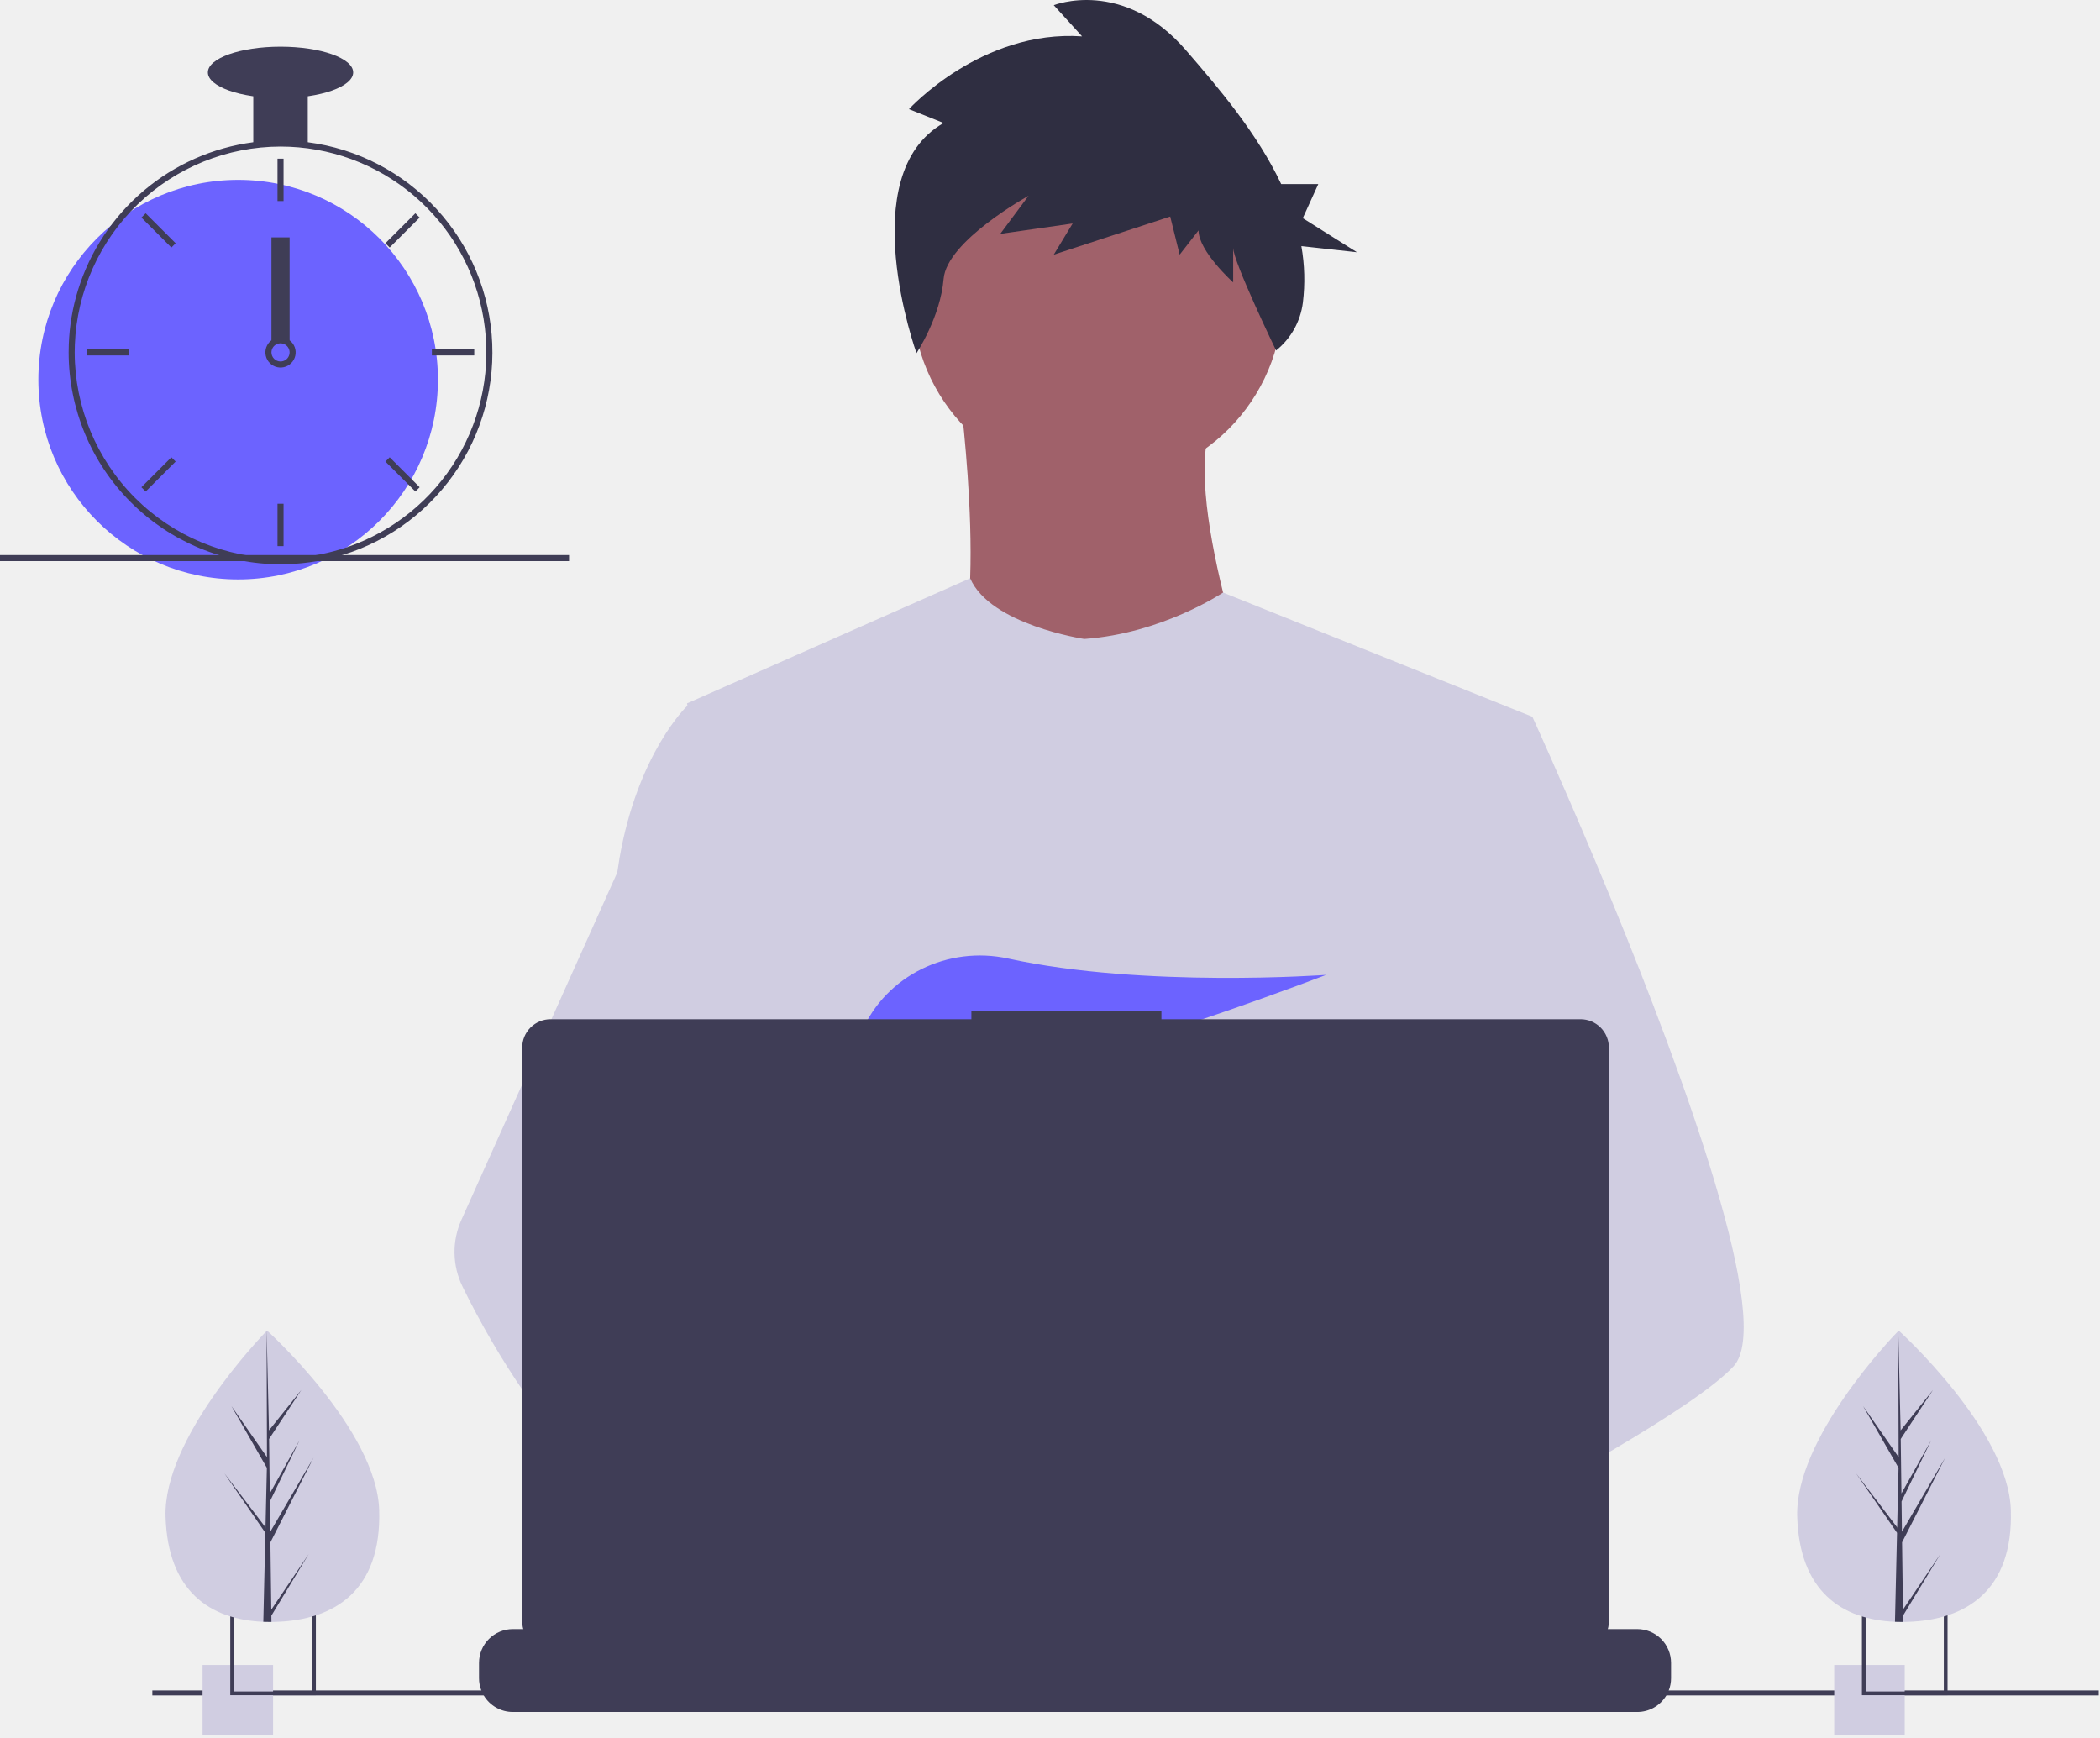
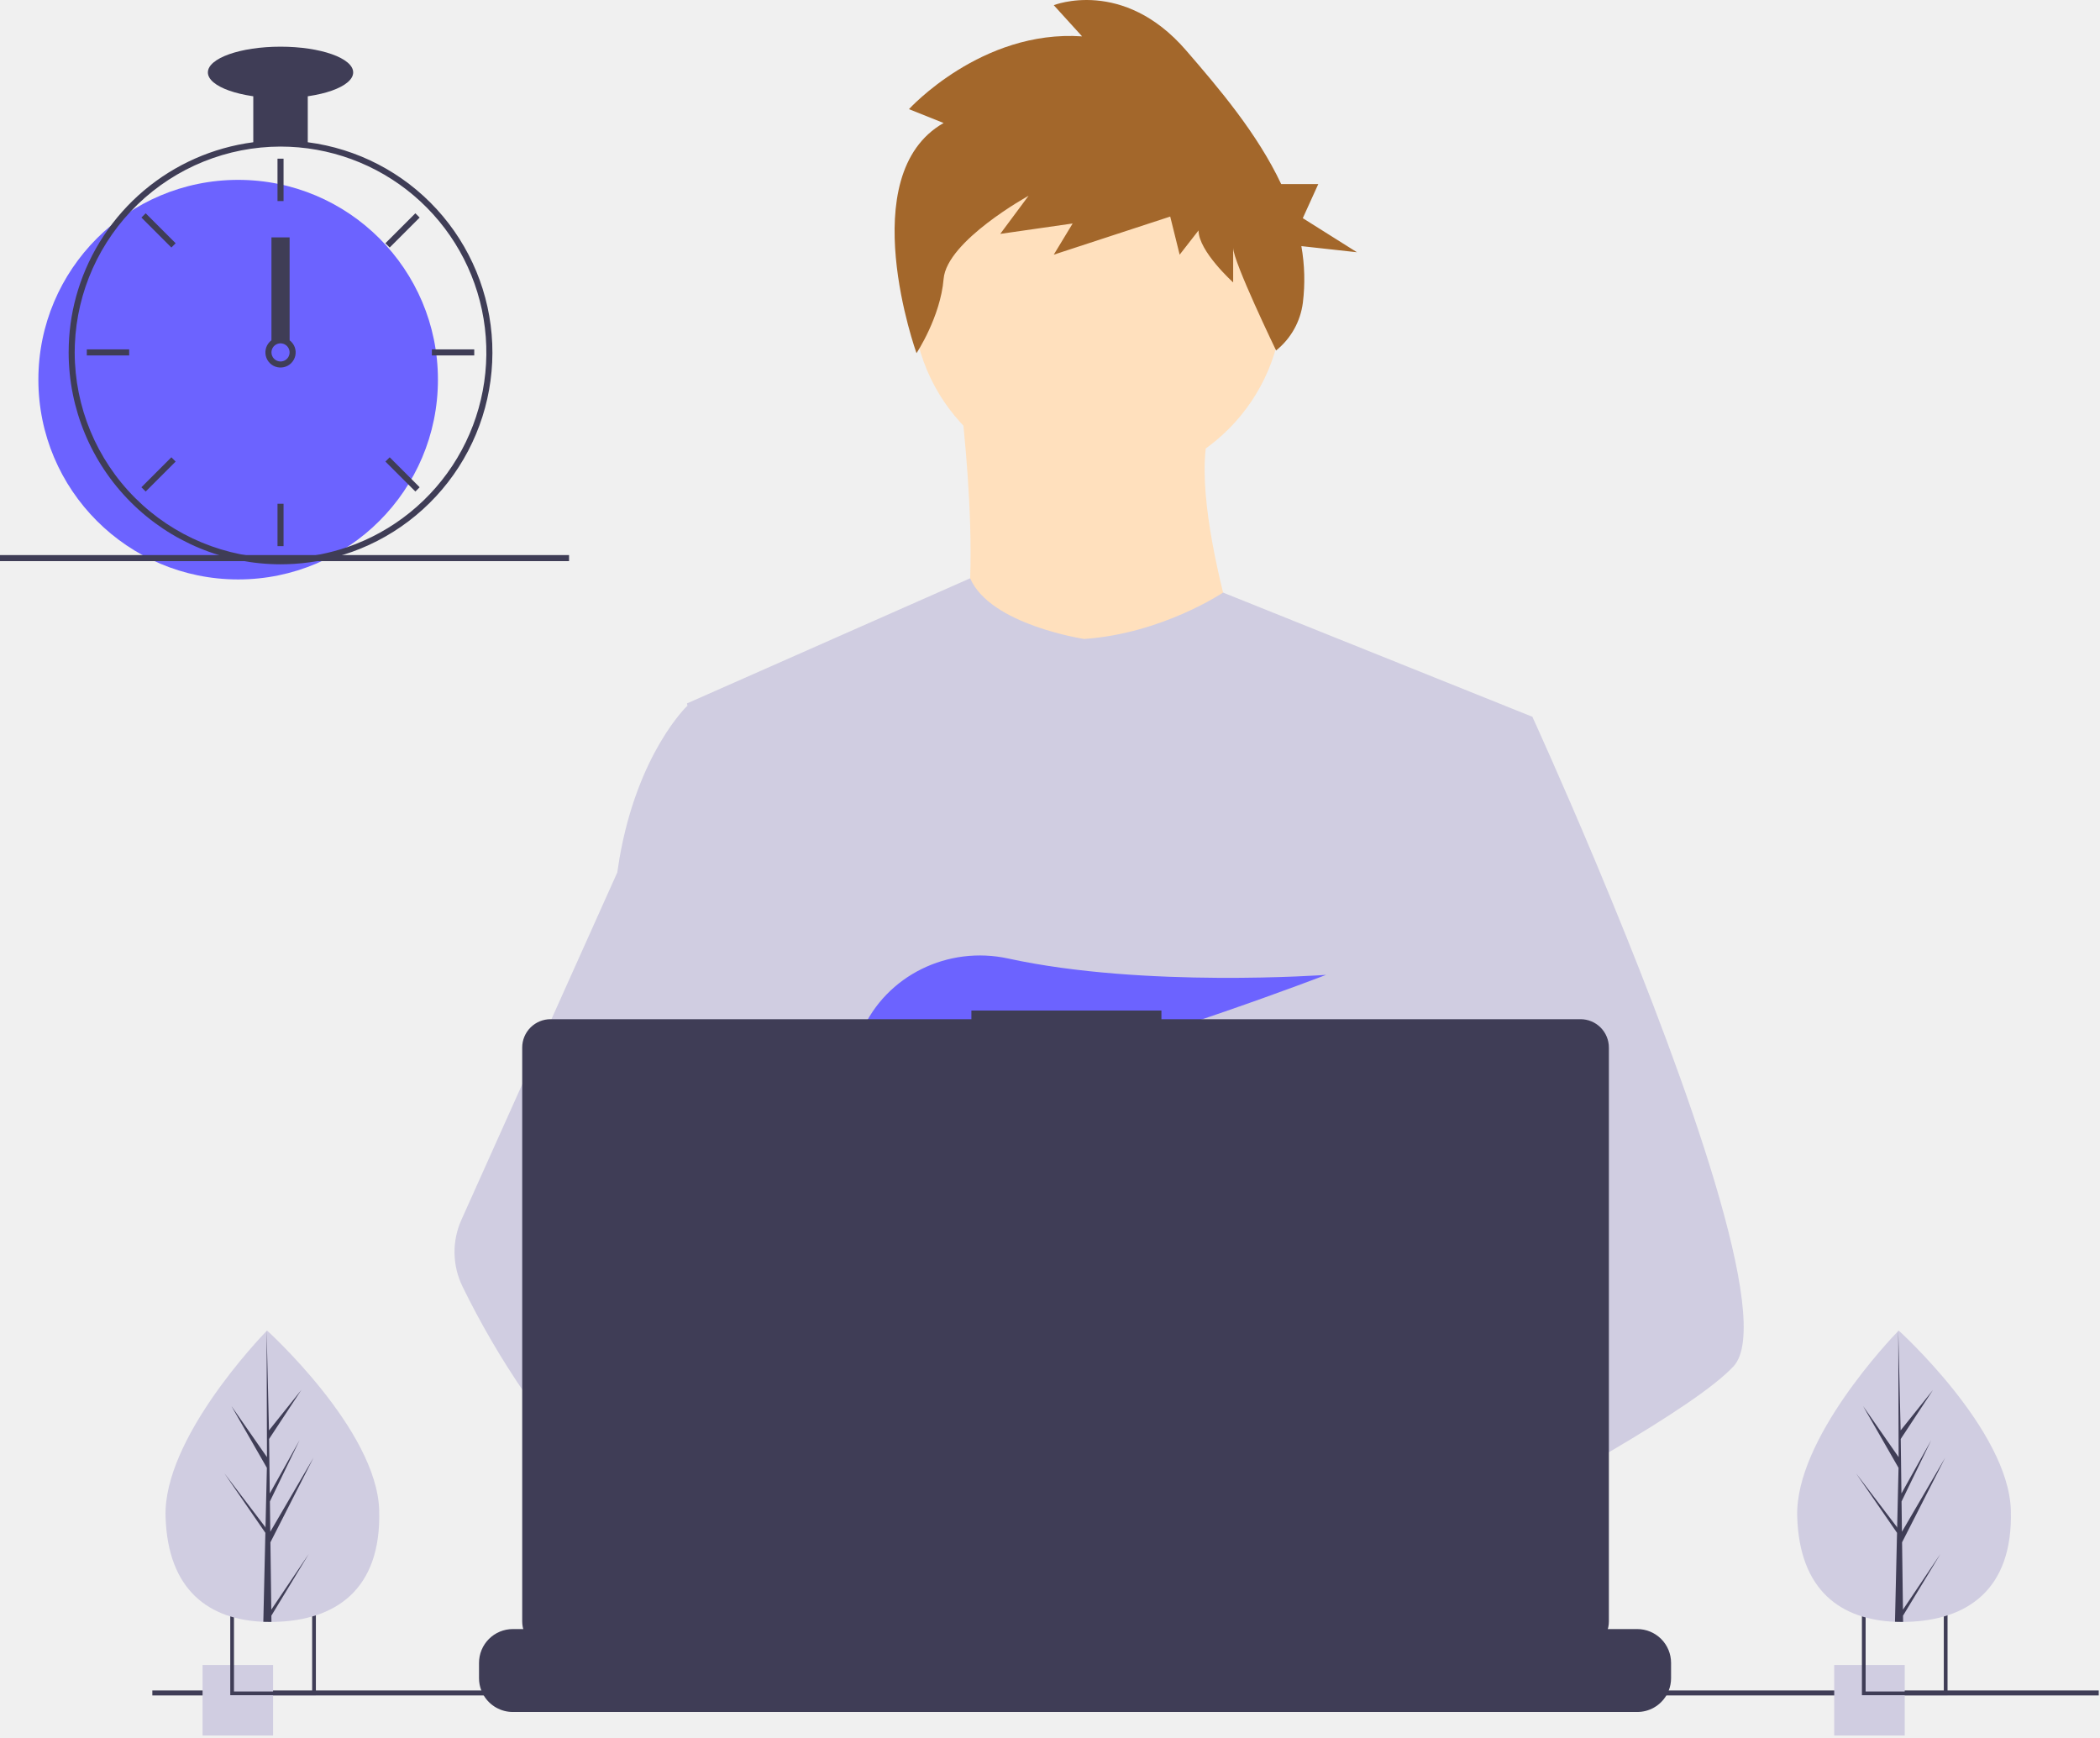
<svg xmlns="http://www.w3.org/2000/svg" width="834" height="690" viewBox="0 0 834 690" fill="none">
  <g id="undraw_dev_productivity_umsq 1" clip-path="url(#clip0)">
    <g id="man">
-       <path id="Vector" d="M435.922 191.941C476.534 191.941 509.458 159.018 509.458 118.405C509.458 77.792 476.534 44.869 435.922 44.869C395.309 44.869 362.385 77.792 362.385 118.405C362.385 159.018 395.309 191.941 435.922 191.941Z" fill="#A0616A" />
-       <path id="Vector_2" d="M381.036 155.173C381.036 155.173 394.891 259.616 373.576 271.339C352.261 283.062 500.399 284.128 500.399 284.128C500.399 284.128 467.361 193.54 482.281 165.831L381.036 155.173Z" fill="#A0616A" />
+       <path id="Vector" d="M435.922 191.941C476.534 191.941 509.458 159.018 509.458 118.405C509.458 77.792 476.534 44.869 435.922 44.869C395.309 44.869 362.385 77.792 362.385 118.405C362.385 159.018 395.309 191.941 435.922 191.941Z" fill="#ffe0bd" />
+       <path id="Vector_2" d="M381.036 155.173C381.036 155.173 394.891 259.616 373.576 271.339C352.261 283.062 500.399 284.128 500.399 284.128C500.399 284.128 467.361 193.54 482.281 165.831L381.036 155.173Z" fill="#ffe0bd" />
      <path id="Vector_3" d="M608.57 284.656L596.25 340.756L570.2 459.446L569.42 465.946L560.43 541.196L554.45 591.186L550.44 624.766C526.06 637.296 508.39 645.946 508.39 645.946C508.39 645.946 506.87 638.326 504.42 628.576C487.31 633.706 455.65 642.216 428.82 643.916C438.59 654.806 443.08 665.036 436.99 672.586C418.61 695.346 342.73 647.666 316.19 629.886C315.572 634.143 315.338 638.447 315.49 642.746L295.18 627.126L297.19 591.186L300.58 530.376L304.84 454.116C303.497 450.851 302.371 447.5 301.47 444.086C295.25 421.966 287.7 377.796 281.91 340.756C277.25 310.946 273.75 285.756 273.01 280.396C272.91 279.696 272.86 279.336 272.86 279.336L385.29 229.656C393.28 248.186 430.59 253.756 430.59 253.756C461.5 251.626 485.73 235.326 485.73 235.326L608.57 284.656Z" fill="#D0CDE1" />
-       <path id="Vector_4" d="M374.746 48.847L360.997 43.342C360.997 43.342 389.746 11.691 429.744 14.444L418.494 2.059C418.494 2.059 445.993 -8.95 470.992 19.948C484.134 35.139 499.339 52.996 508.817 73.111H523.542L517.396 86.643L538.906 100.175L516.828 97.744C518.144 105.154 518.346 112.719 517.428 120.189C516.48 127.661 512.667 134.473 506.793 139.187C506.793 139.187 489.741 103.891 489.741 98.387V112.148C489.741 112.148 475.992 99.763 475.992 91.507L468.492 101.139L464.742 86.002L418.494 101.139L425.994 88.754L397.245 92.883L408.495 77.745C408.495 77.745 375.997 95.635 374.746 110.772C373.497 125.909 363.984 140.253 363.984 140.253C363.984 140.253 338.498 69.489 374.746 48.847Z" fill="#2F2E41" />
+       <path id="Vector_4" d="M374.746 48.847L360.997 43.342C360.997 43.342 389.746 11.691 429.744 14.444L418.494 2.059C418.494 2.059 445.993 -8.95 470.992 19.948C484.134 35.139 499.339 52.996 508.817 73.111H523.542L517.396 86.643L538.906 100.175L516.828 97.744C518.144 105.154 518.346 112.719 517.428 120.189C516.48 127.661 512.667 134.473 506.793 139.187C506.793 139.187 489.741 103.891 489.741 98.387V112.148C489.741 112.148 475.992 99.763 475.992 91.507L468.492 101.139L464.742 86.002L418.494 101.139L425.994 88.754L397.245 92.883L408.495 77.745C408.495 77.745 375.997 95.635 374.746 110.772C373.497 125.909 363.984 140.253 363.984 140.253C363.984 140.253 338.498 69.489 374.746 48.847Z" fill="#a3672b" />
      <g id="rightHand">
        <path id="Vector_5" d="M516.92 624.636C516.92 624.636 512.16 626.266 504.42 628.576C487.31 633.706 455.65 642.216 428.82 643.916C405.72 645.396 386.2 641.836 382.63 626.766C381.1 620.286 383.27 614.956 388 610.576C402.12 597.486 439 592.796 468.25 591.186C476.51 590.736 484.15 590.526 490.51 590.446C501.31 590.306 508.39 590.526 508.39 590.526L508.56 591.186L516.92 624.636Z" fill="#A0616A" />
        <path id="Vector_6" d="M688.5 542.566C681.01 550.686 662.45 562.916 639.95 576.156C631.58 581.076 622.67 586.146 613.58 591.186C591.89 603.216 569.18 615.136 550.44 624.766C526.06 637.296 508.39 645.946 508.39 645.946C508.39 645.946 506.87 638.326 504.42 628.576C501.14 615.526 496.2 598.656 491.05 591.186C490.87 590.926 490.69 590.686 490.51 590.446C489.01 588.476 487.5 587.326 486.01 587.326L560.43 541.196L592.59 521.256L569.42 465.946L540.36 396.566L557.9 340.756L575.53 284.656H608.57C608.57 284.656 619.51 308.536 633.5 341.836C635.59 346.816 637.75 352.006 639.95 357.366C668.73 427.366 704.61 525.116 688.5 542.566Z" fill="#D0CDE1" />
      </g>
      <g id="leftHand">
        <path id="Vector_7" d="M436.99 672.586C418.61 695.346 342.73 647.666 316.19 629.886C310.41 626.016 306.97 623.566 306.97 623.566L331.25 591.186L338.94 580.936C338.94 580.936 345.82 584.586 355.99 590.526C356.36 590.746 356.73 590.966 357.11 591.186C365.88 596.336 376.89 603.066 388 610.576C403.33 620.946 418.83 632.776 428.82 643.916C438.59 654.806 443.08 665.036 436.99 672.586Z" fill="#A0616A" />
        <path id="Vector_8" d="M355.99 590.526C353.276 590.516 350.567 590.736 347.89 591.186C324.9 595.136 318.12 615.946 316.19 629.886C315.572 634.143 315.338 638.447 315.49 642.746L295.18 627.126L287.78 621.436C269.97 615.226 254.1 604.196 240.34 591.186C228.403 579.7 217.695 567.001 208.39 553.296C199.122 539.788 190.86 525.616 183.67 510.896C181.664 506.788 180.586 502.29 180.512 497.719C180.437 493.148 181.369 488.617 183.24 484.446L208.39 428.396L245.15 346.476C245.42 344.526 245.717 342.619 246.04 340.756C253.33 298.956 272.86 280.396 272.86 280.396H287.78L297.76 340.756L310.16 415.746L301.47 444.086L281.39 509.536L300.58 530.376L355.99 590.526Z" fill="#D0CDE1" />
      </g>
      <path id="Vector_9" d="M372.877 415.806L385.631 430.687C390.37 429.783 395.319 428.721 400.416 427.529L396.752 415.806L405.71 426.256C459.707 412.976 526.637 387.155 526.637 387.155C526.637 387.155 454.38 392.453 400.428 380.666C376.558 375.451 351.998 387.284 342.202 409.669C336.509 422.679 337.403 433.952 357.596 433.952C364.419 433.835 371.224 433.195 377.949 432.037L372.877 415.806Z" fill="#6C63FF" />
    </g>
    <g id="allOther">
      <path id="Vector_10" d="M663.65 660.386V666.456C663.654 668.122 663.345 669.774 662.74 671.326C662.472 672.018 662.147 672.687 661.77 673.326C660.579 675.327 658.887 676.983 656.863 678.133C654.838 679.283 652.549 679.887 650.22 679.886H203.67C201.342 679.887 199.053 679.283 197.028 678.133C195.003 676.983 193.312 675.327 192.12 673.326C191.743 672.687 191.419 672.018 191.15 671.326C190.546 669.774 190.237 668.122 190.24 666.456V660.386C190.24 658.622 190.587 656.876 191.262 655.246C191.936 653.616 192.926 652.136 194.173 650.889C195.42 649.641 196.901 648.652 198.53 647.977C200.16 647.303 201.907 646.956 203.67 646.956H229.41V644.126C229.41 644.053 229.425 643.98 229.453 643.912C229.481 643.844 229.522 643.782 229.574 643.73C229.626 643.678 229.688 643.637 229.756 643.608C229.824 643.58 229.897 643.566 229.97 643.566H243.4C243.474 643.566 243.547 643.58 243.615 643.608C243.683 643.637 243.745 643.678 243.797 643.73C243.849 643.782 243.89 643.844 243.918 643.912C243.946 643.98 243.96 644.053 243.96 644.126V646.956H252.35V644.126C252.35 644.053 252.365 643.98 252.393 643.912C252.421 643.844 252.462 643.782 252.514 643.73C252.566 643.678 252.628 643.637 252.696 643.608C252.764 643.58 252.837 643.566 252.91 643.566H266.34C266.414 643.566 266.487 643.58 266.555 643.608C266.623 643.637 266.684 643.678 266.736 643.73C266.789 643.782 266.83 643.844 266.858 643.912C266.886 643.98 266.9 644.053 266.9 644.126V646.956H275.3V644.126C275.3 644.053 275.315 643.98 275.343 643.912C275.371 643.844 275.412 643.782 275.464 643.73C275.516 643.678 275.578 643.637 275.646 643.608C275.714 643.58 275.787 643.566 275.86 643.566H289.29C289.364 643.566 289.437 643.58 289.505 643.608C289.573 643.637 289.634 643.678 289.687 643.73C289.739 643.782 289.78 643.844 289.808 643.912C289.836 643.98 289.85 644.053 289.85 644.126V646.956H298.24V644.126C298.24 644.053 298.255 643.98 298.283 643.912C298.311 643.844 298.352 643.782 298.404 643.73C298.456 643.678 298.518 643.637 298.586 643.608C298.654 643.58 298.727 643.566 298.8 643.566H312.23C312.304 643.566 312.377 643.58 312.445 643.608C312.513 643.637 312.574 643.678 312.626 643.73C312.679 643.782 312.72 643.844 312.748 643.912C312.776 643.98 312.79 644.053 312.79 644.126V646.956H321.18V644.126C321.18 644.053 321.195 643.98 321.223 643.912C321.251 643.844 321.292 643.782 321.344 643.73C321.396 643.678 321.458 643.637 321.526 643.608C321.594 643.58 321.667 643.566 321.74 643.566H335.17C335.244 643.566 335.317 643.58 335.385 643.608C335.453 643.637 335.514 643.678 335.566 643.73C335.619 643.782 335.66 643.844 335.688 643.912C335.716 643.98 335.73 644.053 335.73 644.126V646.956H344.13V644.126C344.13 644.053 344.145 643.98 344.173 643.912C344.201 643.844 344.242 643.782 344.294 643.73C344.346 643.678 344.408 643.637 344.476 643.608C344.544 643.58 344.617 643.566 344.69 643.566H358.12C358.194 643.566 358.267 643.58 358.335 643.608C358.403 643.637 358.464 643.678 358.516 643.73C358.569 643.782 358.61 643.844 358.638 643.912C358.666 643.98 358.68 644.053 358.68 644.126V646.956H367.07V644.126C367.07 644.053 367.085 643.98 367.113 643.912C367.141 643.844 367.182 643.782 367.234 643.73C367.286 643.678 367.348 643.637 367.416 643.608C367.484 643.58 367.557 643.566 367.63 643.566H472.83C472.904 643.566 472.977 643.58 473.045 643.608C473.113 643.637 473.174 643.678 473.227 643.73C473.279 643.782 473.32 643.844 473.348 643.912C473.376 643.98 473.39 644.053 473.39 644.126V646.956H481.79V644.126C481.79 644.053 481.805 643.98 481.833 643.912C481.861 643.844 481.902 643.782 481.954 643.73C482.006 643.678 482.068 643.637 482.136 643.608C482.204 643.58 482.277 643.566 482.35 643.566H495.78C495.928 643.568 496.07 643.627 496.175 643.732C496.279 643.836 496.339 643.978 496.34 644.126V646.956H504.73V644.126C504.73 644.053 504.745 643.98 504.773 643.912C504.801 643.844 504.842 643.782 504.894 643.73C504.946 643.678 505.008 643.637 505.076 643.608C505.144 643.58 505.217 643.566 505.29 643.566H518.72C518.794 643.566 518.867 643.58 518.935 643.608C519.003 643.637 519.065 643.678 519.117 643.73C519.169 643.782 519.21 643.844 519.238 643.912C519.266 643.98 519.28 644.053 519.28 644.126V646.956H527.67V644.126C527.67 644.053 527.685 643.98 527.713 643.912C527.741 643.844 527.782 643.782 527.834 643.73C527.886 643.678 527.948 643.637 528.016 643.608C528.084 643.58 528.157 643.566 528.23 643.566H541.66C541.734 643.566 541.807 643.58 541.875 643.608C541.943 643.637 542.005 643.678 542.057 643.73C542.109 643.782 542.15 643.844 542.178 643.912C542.206 643.98 542.22 644.053 542.22 644.126V646.956H550.62V644.126C550.62 644.053 550.635 643.98 550.663 643.912C550.691 643.844 550.732 643.782 550.784 643.73C550.836 643.678 550.898 643.637 550.966 643.608C551.034 643.58 551.107 643.566 551.18 643.566H564.61C564.757 643.568 564.898 643.628 565.001 643.733C565.104 643.838 565.161 643.979 565.16 644.126V646.956H573.56V644.126C573.56 644.053 573.575 643.98 573.603 643.912C573.631 643.844 573.672 643.782 573.724 643.73C573.776 643.678 573.838 643.637 573.906 643.608C573.974 643.58 574.047 643.566 574.12 643.566H587.55C587.624 643.566 587.697 643.58 587.765 643.608C587.833 643.637 587.895 643.678 587.947 643.73C587.999 643.782 588.04 643.844 588.068 643.912C588.096 643.98 588.111 644.053 588.11 644.126V646.956H596.5V644.126C596.5 644.053 596.515 643.98 596.543 643.912C596.571 643.844 596.612 643.782 596.664 643.73C596.716 643.678 596.778 643.637 596.846 643.608C596.914 643.58 596.987 643.566 597.06 643.566H610.49C610.564 643.566 610.637 643.58 610.705 643.608C610.773 643.637 610.835 643.678 610.887 643.73C610.939 643.782 610.98 643.844 611.008 643.912C611.036 643.98 611.051 644.053 611.05 644.126V646.956H650.22C651.984 646.956 653.731 647.303 655.36 647.977C656.99 648.652 658.471 649.641 659.718 650.889C660.965 652.136 661.954 653.616 662.629 655.246C663.304 656.876 663.651 658.622 663.65 660.386Z" fill="#3F3D56" />
      <path id="Vector_11" d="M833.5 671.326H60.5V673.326H833.5V671.326Z" fill="#3F3D56" />
      <path id="Vector_12" d="M627.695 404.757H461.252V401.326H385.78V404.757H218.651C215.665 404.757 212.801 405.943 210.69 408.054C208.579 410.166 207.392 413.029 207.392 416.015V643.927C207.392 646.913 208.578 649.776 210.69 651.888C212.801 653.999 215.665 655.185 218.651 655.185H627.695C630.68 655.185 633.544 653.999 635.656 651.888C637.767 649.776 638.953 646.913 638.953 643.927V416.015C638.953 414.537 638.662 413.073 638.096 411.707C637.53 410.341 636.701 409.1 635.656 408.054C634.61 407.009 633.369 406.179 632.003 405.614C630.637 405.048 629.173 404.757 627.695 404.757Z" fill="#3F3D56" />
      <path id="Vector_13" d="M108.446 661.223H80.446V689.223H108.446V661.223Z" fill="#D0CDE1" />
      <path id="Vector_14" d="M91.45 639.223V673.223H125.45V639.223H91.45ZM123.97 671.743H92.92V640.703H123.97V671.743Z" fill="#3F3D56" />
      <path id="Vector_15" d="M756.446 661.223H728.446V689.223H756.446V661.223Z" fill="#D0CDE1" />
      <path id="Vector_16" d="M739.45 639.223V673.223H773.45V639.223H739.45ZM771.97 671.743H740.92V640.703H771.97V671.743Z" fill="#3F3D56" />
      <path id="Vector_17" d="M94.58 230.113C138.399 230.113 173.921 194.591 173.921 150.773C173.921 106.954 138.399 71.432 94.58 71.432C50.762 71.432 15.24 106.954 15.24 150.773C15.24 194.591 50.762 230.113 94.58 230.113Z" fill="#6C63FF" />
      <path id="Vector_18" d="M122.229 56.49C115.045 55.576 107.775 55.576 100.591 56.49C84.586 58.591 69.521 65.24 57.181 75.647C44.842 86.053 35.747 99.781 30.976 115.202C28.806 122.229 27.577 129.514 27.321 136.864C27.285 137.886 27.261 138.92 27.261 139.954C27.283 162.265 36.156 183.655 51.932 199.431C67.708 215.208 89.099 224.08 111.41 224.103C113.201 224.103 114.992 224.043 116.759 223.934C120.908 223.674 125.03 223.103 129.093 222.227C148.495 218.055 165.798 207.161 177.947 191.468C190.096 175.776 196.308 156.295 195.487 136.467C194.666 116.638 186.864 97.738 173.459 83.104C160.054 68.47 141.909 59.044 122.229 56.49H122.229ZM137.748 217.347H137.736C130.959 219.659 123.905 221.062 116.759 221.518C114.992 221.638 113.201 221.698 111.41 221.698C89.738 221.672 68.961 213.051 53.637 197.727C38.313 182.402 29.692 161.626 29.665 139.954C29.665 138.92 29.689 137.886 29.725 136.864C30.552 115.744 39.516 95.762 54.741 81.101C69.967 66.44 90.273 58.237 111.41 58.209C130.776 58.21 149.513 65.087 164.283 77.613C179.052 90.14 188.895 107.503 192.057 126.61C195.22 145.716 191.496 165.325 181.55 181.942C171.604 198.559 156.082 211.106 137.748 217.347H137.748Z" fill="#3F3D56" />
      <path id="Vector_19" d="M112.612 63.017H110.208V79.847H112.612V63.017Z" fill="#3F3D56" />
      <path id="Vector_20" d="M57.858 84.702L56.158 86.402L68.058 98.302L69.758 96.602L57.858 84.702Z" fill="#3F3D56" />
      <path id="Vector_21" d="M34.474 138.752V141.156H51.303V138.752H34.474Z" fill="#3F3D56" />
      <path id="Vector_22" d="M56.158 193.506L57.858 195.206L69.758 183.305L68.058 181.605L56.158 193.506Z" fill="#3F3D56" />
      <path id="Vector_23" d="M153.061 96.602L154.762 98.302L166.662 86.402L164.962 84.702L153.061 96.602Z" fill="#3F3D56" />
      <path id="Vector_24" d="M171.516 138.752V141.156H188.346V138.752H171.516Z" fill="#3F3D56" />
      <path id="Vector_25" d="M154.762 181.605L153.061 183.305L164.962 195.206L166.662 193.506L154.762 181.605Z" fill="#3F3D56" />
      <path id="Vector_26" d="M112.612 200.06H110.208V216.89H112.612V200.06Z" fill="#3F3D56" />
      <path id="Vector_27" d="M122.229 35.369H100.591V57.007H122.229V35.369Z" fill="#3F3D56" />
      <path id="Vector_28" d="M111.41 38.975C127.344 38.975 140.261 34.4 140.261 28.757C140.261 23.114 127.344 18.539 111.41 18.539C95.476 18.539 82.559 23.114 82.559 28.757C82.559 34.4 95.476 38.975 111.41 38.975Z" fill="#3F3D56" />
      <path id="Vector_29" d="M226 220.44H0V222.844H226V220.44Z" fill="#3F3D56" />
    </g>
    <g id="clock">
      <path id="Vector_30" d="M115.016 94.273H107.803V135.145H115.016V94.273Z" fill="#3F3D56" />
      <path id="Vector_31" d="M115.016 135.145C113.976 134.365 112.71 133.943 111.41 133.943C110.109 133.943 108.844 134.365 107.803 135.145C107.091 135.686 106.505 136.375 106.084 137.165C105.552 138.181 105.322 139.329 105.421 140.473C105.52 141.616 105.944 142.707 106.643 143.617C107.343 144.527 108.288 145.218 109.368 145.608C110.447 145.998 111.616 146.07 112.735 145.817C113.855 145.564 114.878 144.996 115.685 144.179C116.492 143.363 117.048 142.333 117.288 141.211C117.528 140.088 117.441 138.921 117.039 137.846C116.636 136.771 115.934 135.834 115.016 135.145H115.016ZM111.41 143.56C110.454 143.557 109.539 143.176 108.863 142.501C108.187 141.825 107.806 140.909 107.803 139.954C107.808 139.224 108.03 138.513 108.441 137.91C108.793 137.4 109.271 136.989 109.828 136.718C110.385 136.447 111.003 136.324 111.622 136.361C112.241 136.398 112.84 136.595 113.361 136.931C113.881 137.267 114.306 137.732 114.595 138.281C114.883 138.83 115.025 139.444 115.007 140.063C114.988 140.683 114.811 141.288 114.49 141.818C114.17 142.349 113.718 142.788 113.179 143.093C112.639 143.399 112.03 143.559 111.41 143.56V143.56Z" fill="#3F3D56" />
    </g>
    <g id="leftTree">
      <path id="Vector_32" d="M150.594 599.754C151.527 631.704 132.859 643.413 109.43 644.097C108.886 644.113 108.345 644.123 107.805 644.126C106.719 644.135 105.643 644.117 104.577 644.072C83.389 643.193 66.617 631.945 65.749 602.232C64.852 571.482 103.018 531.529 105.882 528.574L105.887 528.571C105.996 528.458 106.052 528.402 106.052 528.402C106.052 528.402 149.661 567.807 150.594 599.754Z" fill="#D0CDE1" />
      <path id="Vector_33" d="M107.744 639.255L122.626 617.124L107.774 641.636L107.805 644.126C106.719 644.135 105.643 644.117 104.577 644.072L105.316 612.06L105.295 611.813L105.323 611.766L105.393 608.741L89.095 585.078L105.374 606.477L105.432 607.116L105.989 582.93L91.912 558.397L106.029 578.681L105.882 528.574L105.882 528.407L105.887 528.571L106.822 568.062L119.651 552.021L106.864 571.464L107.144 593.098L118.949 571.984L107.187 596.279L107.343 608.309L124.512 578.897L107.395 612.505L107.744 639.255Z" fill="#3F3D56" />
    </g>
    <g id="righTree">
      <path id="Vector_34" d="M798.594 599.754C799.527 631.704 780.859 643.413 757.43 644.097C756.886 644.113 756.345 644.123 755.805 644.126C754.719 644.135 753.643 644.117 752.577 644.072C731.389 643.193 714.617 631.945 713.75 602.232C712.852 571.482 751.018 531.529 753.882 528.574L753.887 528.571C753.996 528.458 754.052 528.402 754.052 528.402C754.052 528.402 797.661 567.807 798.594 599.754Z" fill="#D0CDE1" />
      <path id="Vector_35" d="M755.744 639.255L770.626 617.124L755.774 641.636L755.805 644.126C754.719 644.135 753.643 644.117 752.577 644.072L753.316 612.06L753.295 611.813L753.323 611.766L753.393 608.741L737.095 585.078L753.374 606.477L753.432 607.116L753.989 582.93L739.912 558.397L754.029 578.681L753.882 528.574L753.882 528.407L753.887 528.571L754.822 568.062L767.651 552.021L754.864 571.464L755.144 593.098L766.949 571.984L755.187 596.279L755.343 608.309L772.512 578.897L755.395 612.505L755.744 639.255Z" fill="#3F3D56" />
    </g>
    <g id="pc-circle">
      <path id="Vector_36" d="M422.5 512.326C436.307 512.326 447.5 501.133 447.5 487.326C447.5 473.519 436.307 462.326 422.5 462.326C408.693 462.326 397.5 473.519 397.5 487.326C397.5 501.133 408.693 512.326 422.5 512.326Z" fill="#3F3D56" />
    </g>
  </g>
  <defs>
    <clipPath id="clip0">
      <rect width="833.5" height="689.223" fill="white" />
    </clipPath>
  </defs>
</svg>
